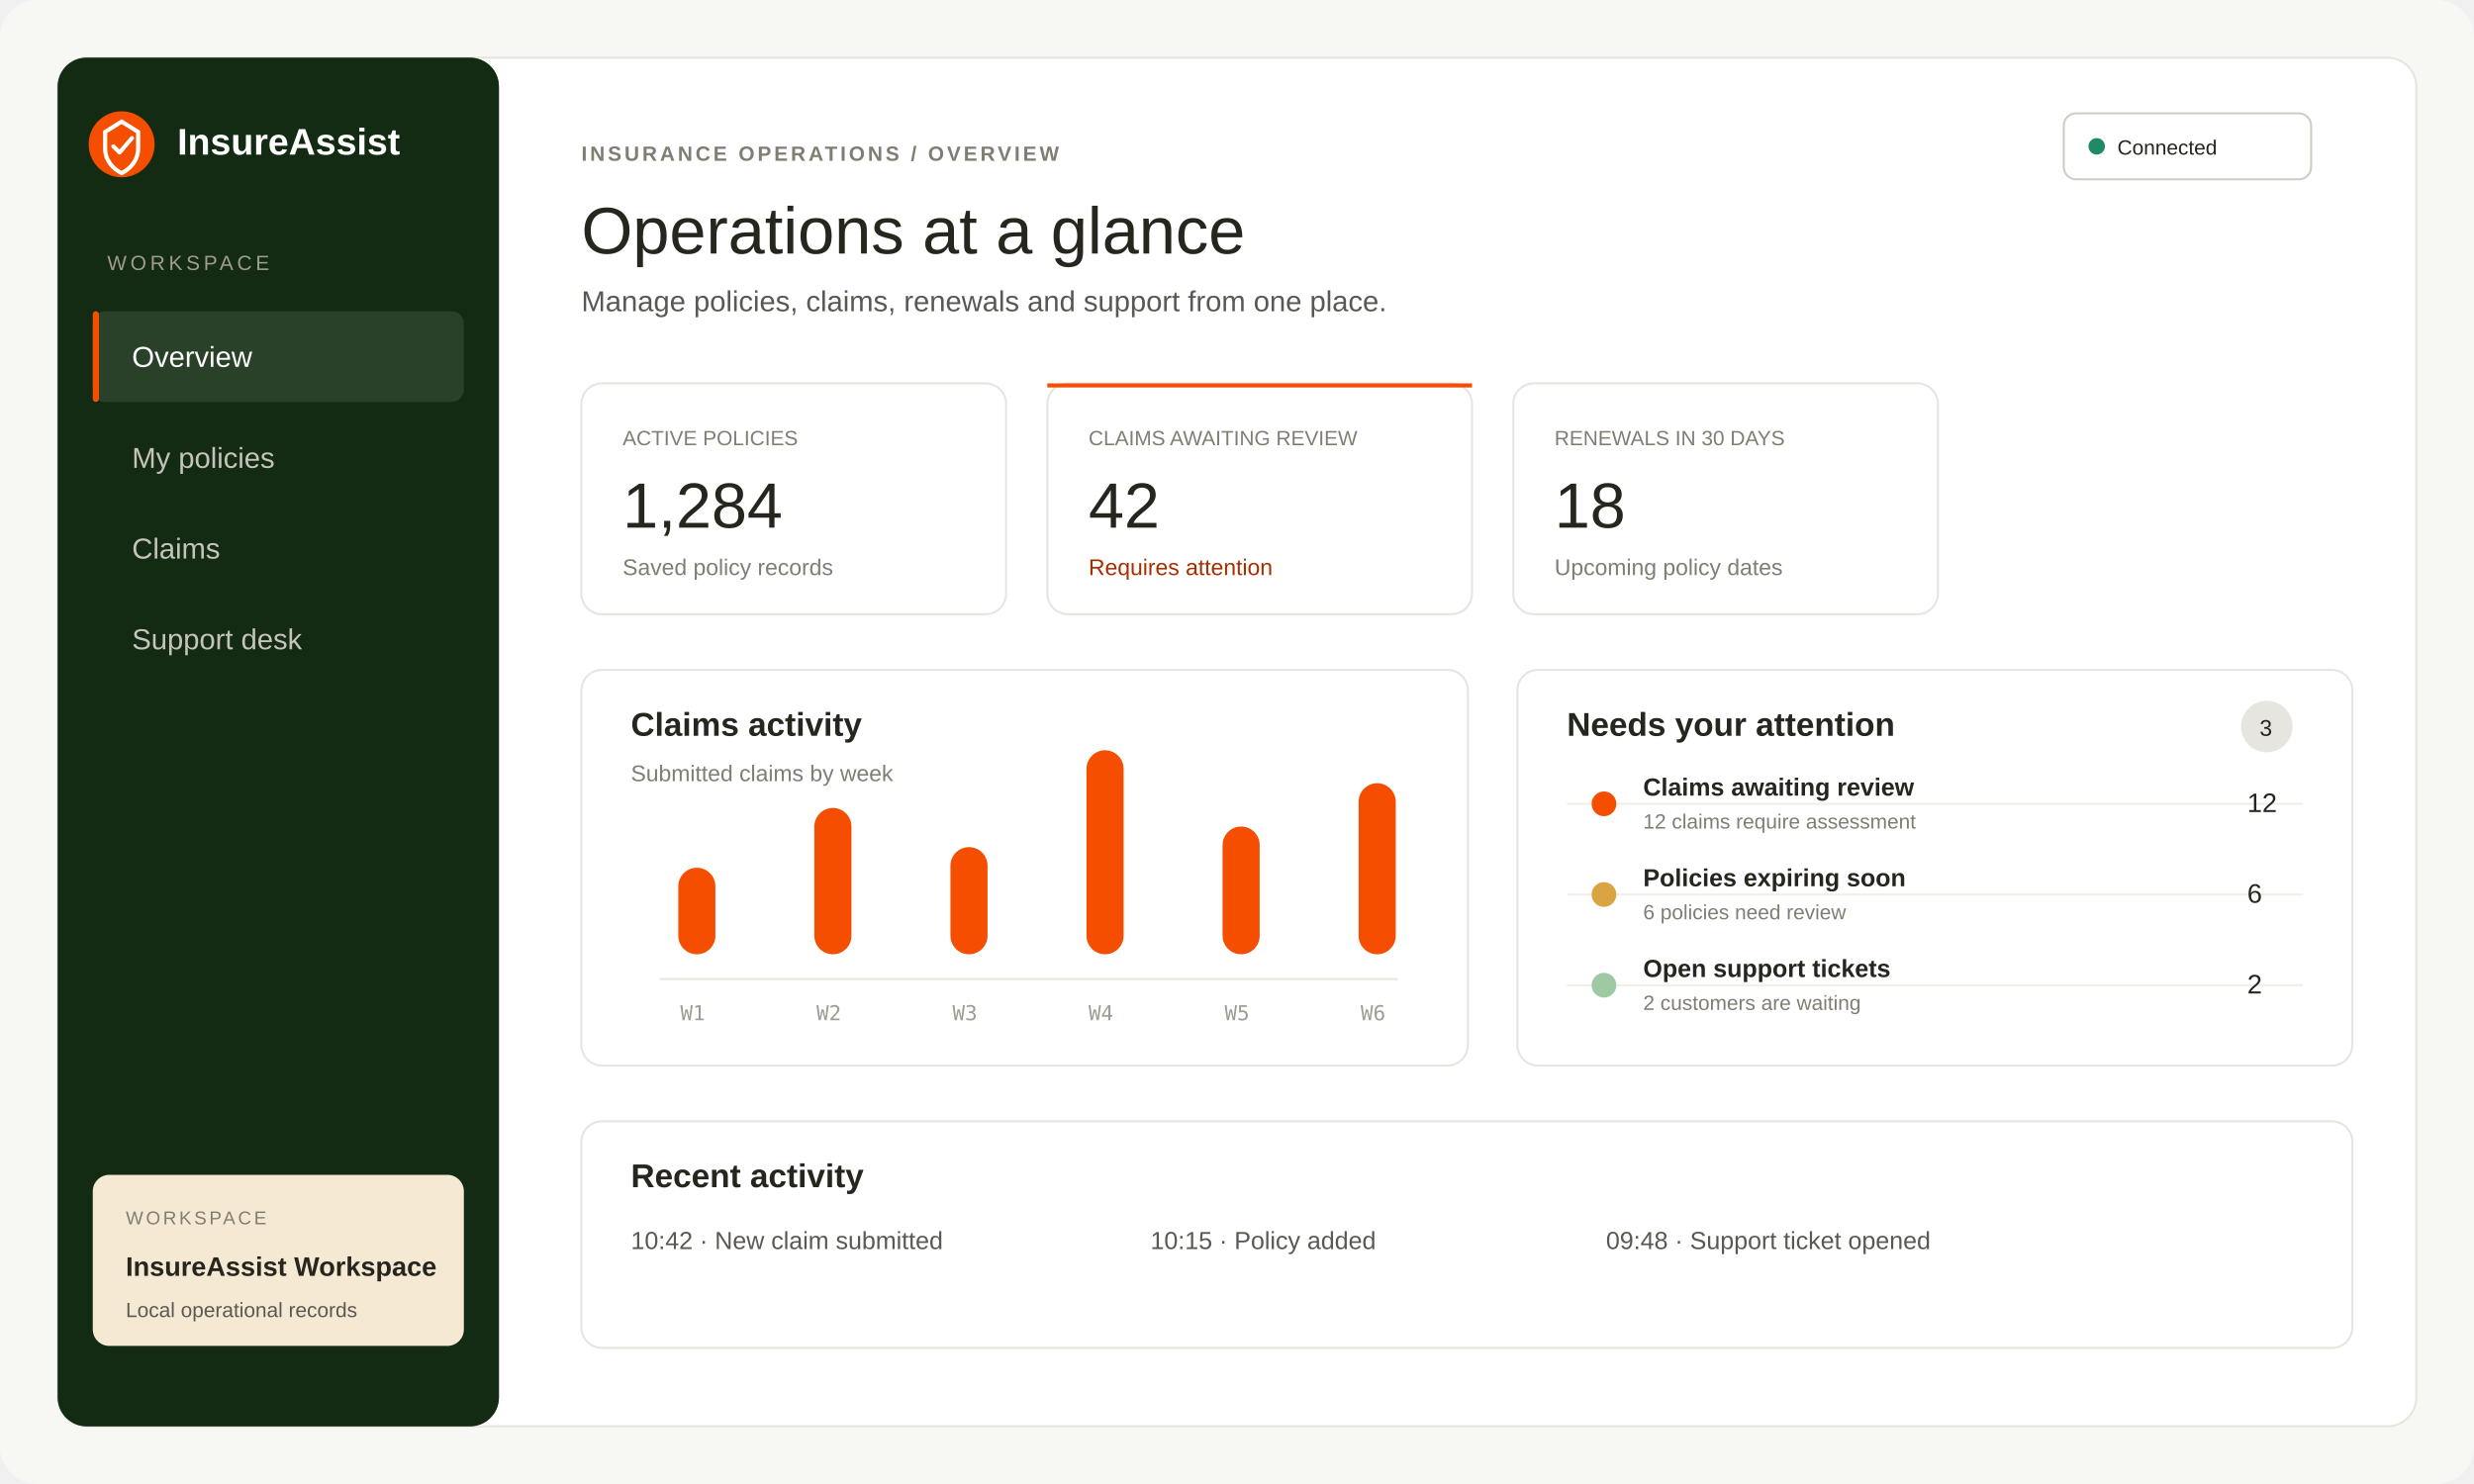
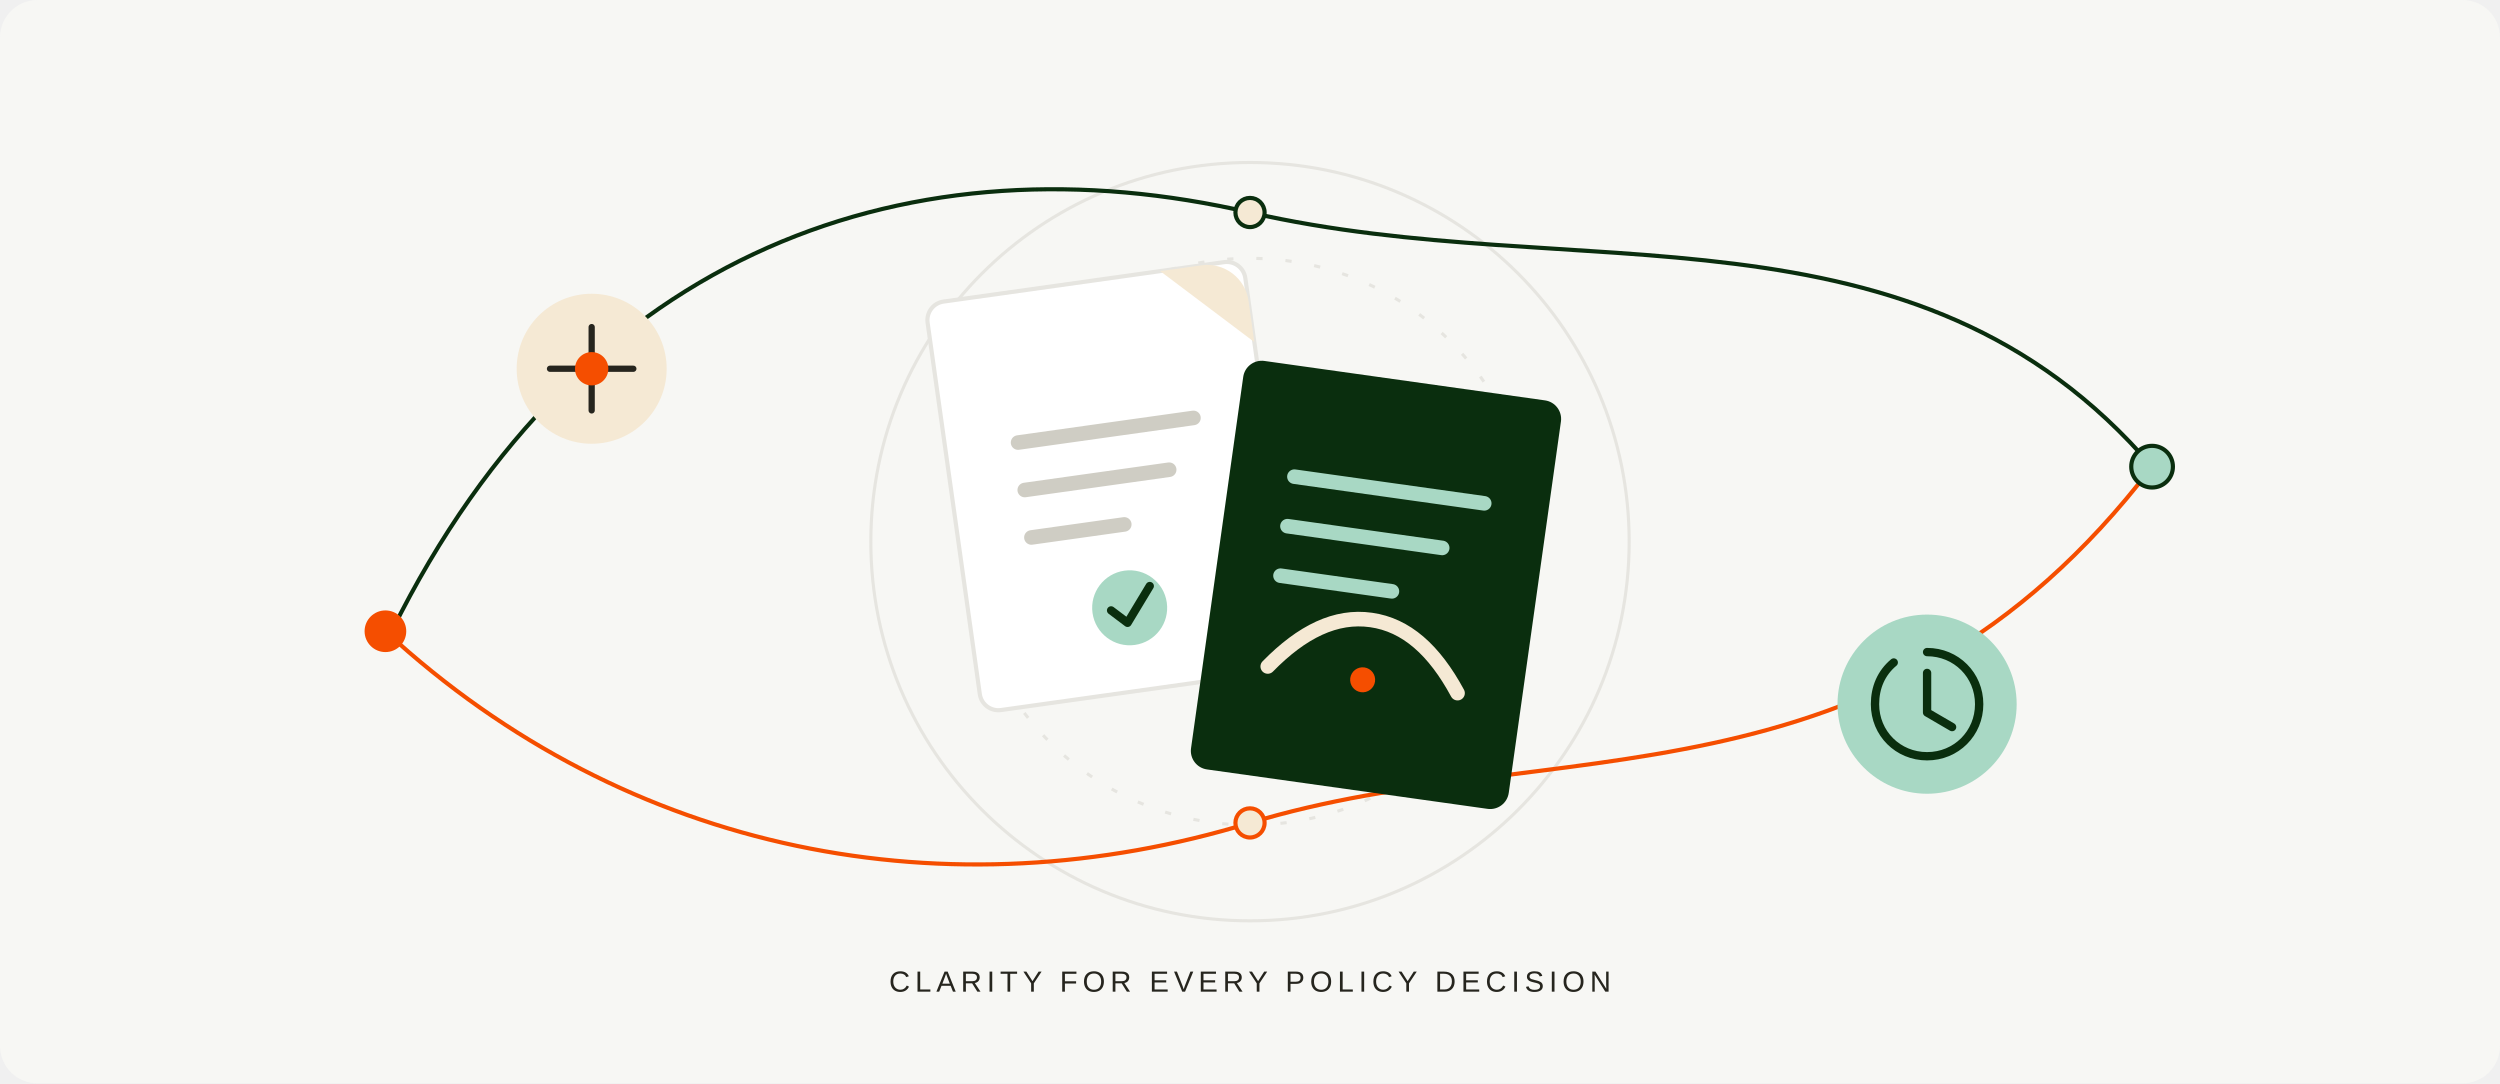
- <svg xmlns="http://www.w3.org/2000/svg" width="1200" height="720" viewBox="0 0 1200 720" fill="none">
-   <rect width="1200" height="720" rx="18" fill="#F7F7F4" />
-   <rect x="28" y="28" width="1144" height="664" rx="14" fill="#FFFFFF" stroke="#E6E5E0" />
-   <rect x="28" y="28" width="214" height="664" rx="14" fill="#26251E" />
-   <rect x="28" y="28" width="214" height="664" rx="14" fill="#0A2E0E" opacity=".72" />
-   <circle cx="59" cy="70" r="16" fill="#F54E00" />
-   <path d="M59 59L67 64V72C67 78 63 82 59 84C55 82 51 78 51 72V64L59 59Z" stroke="white" stroke-width="2" />
-   <path d="M55 71L58 74L64 67" stroke="white" stroke-width="2" stroke-linecap="round" stroke-linejoin="round" />
-   <text x="86" y="75" fill="white" font-family="Arial, sans-serif" font-size="18" font-weight="600">InsureAssist</text>
-   <text x="52" y="131" fill="#A09C92" font-family="Arial, sans-serif" font-size="10" letter-spacing="1.8">WORKSPACE</text>
-   <rect x="45" y="151" width="180" height="44" rx="6" fill="white" fill-opacity=".10" />
-   <rect x="45" y="151" width="3" height="44" rx="1.5" fill="#F54E00" />
-   <text x="64" y="178" fill="white" font-family="Arial, sans-serif" font-size="14">Overview</text>
-   <text x="64" y="227" fill="#C5C3BB" font-family="Arial, sans-serif" font-size="14">My policies</text>
-   <text x="64" y="271" fill="#C5C3BB" font-family="Arial, sans-serif" font-size="14">Claims</text>
-   <text x="64" y="315" fill="#C5C3BB" font-family="Arial, sans-serif" font-size="14">Support desk</text>
-   <rect x="45" y="570" width="180" height="83" rx="8" fill="#F5E9D4" />
-   <text x="61" y="594" fill="#807D72" font-family="Arial, sans-serif" font-size="9" letter-spacing="1.3">WORKSPACE</text>
-   <text x="61" y="619" fill="#26251E" font-family="Arial, sans-serif" font-size="13" font-weight="600">InsureAssist Workspace</text>
-   <text x="61" y="639" fill="#5A5852" font-family="Arial, sans-serif" font-size="10">Local operational records</text>
-   <text x="282" y="78" fill="#807D72" font-family="Arial, sans-serif" font-size="10" font-weight="600" letter-spacing="1.4">INSURANCE OPERATIONS  /  OVERVIEW</text>
-   <text x="282" y="123" fill="#26251E" font-family="Arial, sans-serif" font-size="32" font-weight="400">Operations at a glance</text>
-   <text x="282" y="151" fill="#5A5852" font-family="Arial, sans-serif" font-size="14">Manage policies, claims, renewals and support from one place.</text>
-   <rect x="1001" y="55" width="120" height="32" rx="6" fill="#FFFFFF" stroke="#CFCDC4" />
-   <circle cx="1017" cy="71" r="4" fill="#1F8A65" />
-   <text x="1027" y="75" fill="#26251E" font-family="Arial, sans-serif" font-size="10">Connected</text>
-   <g>
-     <rect x="282" y="186" width="206" height="112" rx="10" fill="#FFFFFF" stroke="#E6E5E0" />
-     <text x="302" y="216" fill="#807D72" font-family="Arial, sans-serif" font-size="10">ACTIVE POLICIES</text>
-     <text x="302" y="256" fill="#26251E" font-family="Arial, sans-serif" font-size="31">1,284</text>
-     <text x="302" y="279" fill="#807D72" font-family="Arial, sans-serif" font-size="11">Saved policy records</text>
-     <rect x="508" y="186" width="206" height="112" rx="10" fill="#FFFFFF" stroke="#E6E5E0" />
-     <rect x="508" y="186" width="206" height="2" fill="#F54E00" />
-     <text x="528" y="216" fill="#807D72" font-family="Arial, sans-serif" font-size="10">CLAIMS AWAITING REVIEW</text>
-     <text x="528" y="256" fill="#26251E" font-family="Arial, sans-serif" font-size="31">42</text>
-     <text x="528" y="279" fill="#AA2D00" font-family="Arial, sans-serif" font-size="11">Requires attention</text>
-     <rect x="734" y="186" width="206" height="112" rx="10" fill="#FFFFFF" stroke="#E6E5E0" />
-     <text x="754" y="216" fill="#807D72" font-family="Arial, sans-serif" font-size="10">RENEWALS IN 30 DAYS</text>
-     <text x="754" y="256" fill="#26251E" font-family="Arial, sans-serif" font-size="31">18</text>
-     <text x="754" y="279" fill="#807D72" font-family="Arial, sans-serif" font-size="11">Upcoming policy dates</text>
+ <svg xmlns="http://www.w3.org/2000/svg" width="1200" height="520" viewBox="0 0 1200 520" fill="none">
+   <rect width="1200" height="520" rx="18" fill="#F7F7F4" />
+   <circle cx="600" cy="260" r="182" stroke="#E6E5E0" stroke-width="1.5" />
+   <circle cx="600" cy="260" r="136" stroke="#E6E5E0" stroke-width="1.5" stroke-dasharray="3 11" />
+   <path d="M188 303C280 117 440 65 600 102C757 138 919 91 1033 224" stroke="#0A2E0E" stroke-width="2" stroke-linecap="round" />
+   <path d="M185 303C302 411 456 439 600 395C745 351 903 394 1033 224" stroke="#F54E00" stroke-width="2" stroke-linecap="round" />
+   <circle cx="185" cy="303" r="10" fill="#F54E00" />
+   <circle cx="1033" cy="224" r="10" fill="#A8D8C4" stroke="#0A2E0E" stroke-width="2" />
+   <circle cx="600" cy="102" r="7" fill="#F5E9D4" stroke="#0A2E0E" stroke-width="2" />
+   <circle cx="600" cy="395" r="7" fill="#F5E9D4" stroke="#F54E00" stroke-width="2" />
+   <g transform="translate(444 146) rotate(-8)">
+     <rect width="154" height="198" rx="9" fill="#FFFFFF" stroke="#E6E5E0" stroke-width="2" />
+     <path d="M114 0h20c11 0 20 9 20 20v20l-40-40Z" fill="#F5E9D4" />
+     <path d="M35 72h85M35 95h70M35 118h45" stroke="#CFCDC4" stroke-width="7" stroke-linecap="round" />
+     <circle cx="77" cy="158" r="18" fill="#A8D8C4" />
+     <path d="m68 158 7 7 13-16" stroke="#0A2E0E" stroke-width="4" stroke-linecap="round" stroke-linejoin="round" />
  </g>
-   <rect x="282" y="325" width="430" height="192" rx="10" fill="#FFFFFF" stroke="#E6E5E0" />
-   <text x="306" y="357" fill="#26251E" font-family="Arial, sans-serif" font-size="16" font-weight="600">Claims activity</text>
-   <text x="306" y="379" fill="#807D72" font-family="Arial, sans-serif" font-size="11">Submitted claims by week</text>
-   <path d="M320 475H678" stroke="#E6E5E0" />
-   <path d="M338 454V430M404 454V401M470 454V420M536 454V373M602 454V410M668 454V389" stroke="#F54E00" stroke-width="18" stroke-linecap="round" />
-   <text x="330" y="495" fill="#A09C92" font-family="monospace" font-size="10">W1</text>
-   <text x="396" y="495" fill="#A09C92" font-family="monospace" font-size="10">W2</text>
-   <text x="462" y="495" fill="#A09C92" font-family="monospace" font-size="10">W3</text>
-   <text x="528" y="495" fill="#A09C92" font-family="monospace" font-size="10">W4</text>
-   <text x="594" y="495" fill="#A09C92" font-family="monospace" font-size="10">W5</text>
-   <text x="660" y="495" fill="#A09C92" font-family="monospace" font-size="10">W6</text>
-   <rect x="736" y="325" width="405" height="192" rx="10" fill="#FFFFFF" stroke="#E6E5E0" />
-   <text x="760" y="357" fill="#26251E" font-family="Arial, sans-serif" font-size="16" font-weight="600">Needs your attention</text>
-   <rect x="1087" y="340" width="25" height="25" rx="12.5" fill="#E6E5E0" />
-   <text x="1096" y="357" fill="#26251E" font-family="Arial, sans-serif" font-size="11">3</text>
-   <path d="M760 390H1117M760 434H1117M760 478H1117" stroke="#EFEEE8" />
-   <circle cx="778" cy="390" r="6" fill="#F54E00" />
-   <text x="797" y="386" fill="#26251E" font-family="Arial, sans-serif" font-size="12" font-weight="600">Claims awaiting review</text>
-   <text x="797" y="402" fill="#807D72" font-family="Arial, sans-serif" font-size="10">12 claims require assessment</text>
-   <text x="1090" y="394" fill="#26251E" font-family="Arial, sans-serif" font-size="13">12</text>
-   <circle cx="778" cy="434" r="6" fill="#D9A441" />
-   <text x="797" y="430" fill="#26251E" font-family="Arial, sans-serif" font-size="12" font-weight="600">Policies expiring soon</text>
-   <text x="797" y="446" fill="#807D72" font-family="Arial, sans-serif" font-size="10">6 policies need review</text>
-   <text x="1090" y="438" fill="#26251E" font-family="Arial, sans-serif" font-size="13">6</text>
-   <circle cx="778" cy="478" r="6" fill="#9FC9A2" />
-   <text x="797" y="474" fill="#26251E" font-family="Arial, sans-serif" font-size="12" font-weight="600">Open support tickets</text>
-   <text x="797" y="490" fill="#807D72" font-family="Arial, sans-serif" font-size="10">2 customers are waiting</text>
-   <text x="1090" y="482" fill="#26251E" font-family="Arial, sans-serif" font-size="13">2</text>
-   <rect x="282" y="544" width="859" height="110" rx="10" fill="#FFFFFF" stroke="#E6E5E0" />
-   <text x="306" y="576" fill="#26251E" font-family="Arial, sans-serif" font-size="16" font-weight="600">Recent activity</text>
-   <text x="306" y="606" fill="#5A5852" font-family="Arial, sans-serif" font-size="12">10:42 · New claim submitted</text>
-   <text x="558" y="606" fill="#5A5852" font-family="Arial, sans-serif" font-size="12">10:15 · Policy added</text>
-   <text x="779" y="606" fill="#5A5852" font-family="Arial, sans-serif" font-size="12">09:48 · Support ticket opened</text>
+   <g transform="translate(598 172) rotate(8)">
+     <rect width="154" height="198" rx="9" fill="#0A2E0E" />
+     <path d="M31 53h92M31 77h75M31 101h54" stroke="#A8D8C4" stroke-width="7" stroke-linecap="round" />
+     <path d="M31 145c14-19 29-29 46-29s32 10 46 29" stroke="#F5E9D4" stroke-width="7" stroke-linecap="round" />
+     <circle cx="77" cy="145" r="6" fill="#F54E00" />
+   </g>
+   <g transform="translate(248 141)">
+     <circle cx="36" cy="36" r="36" fill="#F5E9D4" />
+     <path d="M36 16v40M16 36h40" stroke="#26251E" stroke-width="3" stroke-linecap="round" />
+     <circle cx="36" cy="36" r="8" fill="#F54E00" />
+   </g>
+   <g transform="translate(882 295)">
+     <circle cx="43" cy="43" r="43" fill="#A8D8C4" />
+     <path d="M43 18c14 0 25 11 25 25S57 68 43 68 18 57 18 43c0-8 3-15 9-20" stroke="#0A2E0E" stroke-width="4" stroke-linecap="round" />
+     <path d="M43 28v19l12 7" stroke="#0A2E0E" stroke-width="4" stroke-linecap="round" stroke-linejoin="round" />
+   </g>
+   <text x="600" y="476" text-anchor="middle" fill="#26251E" font-family="Arial, Helvetica, sans-serif" font-size="14" letter-spacing="2.4">CLARITY FOR EVERY POLICY DECISION</text>
</svg>
